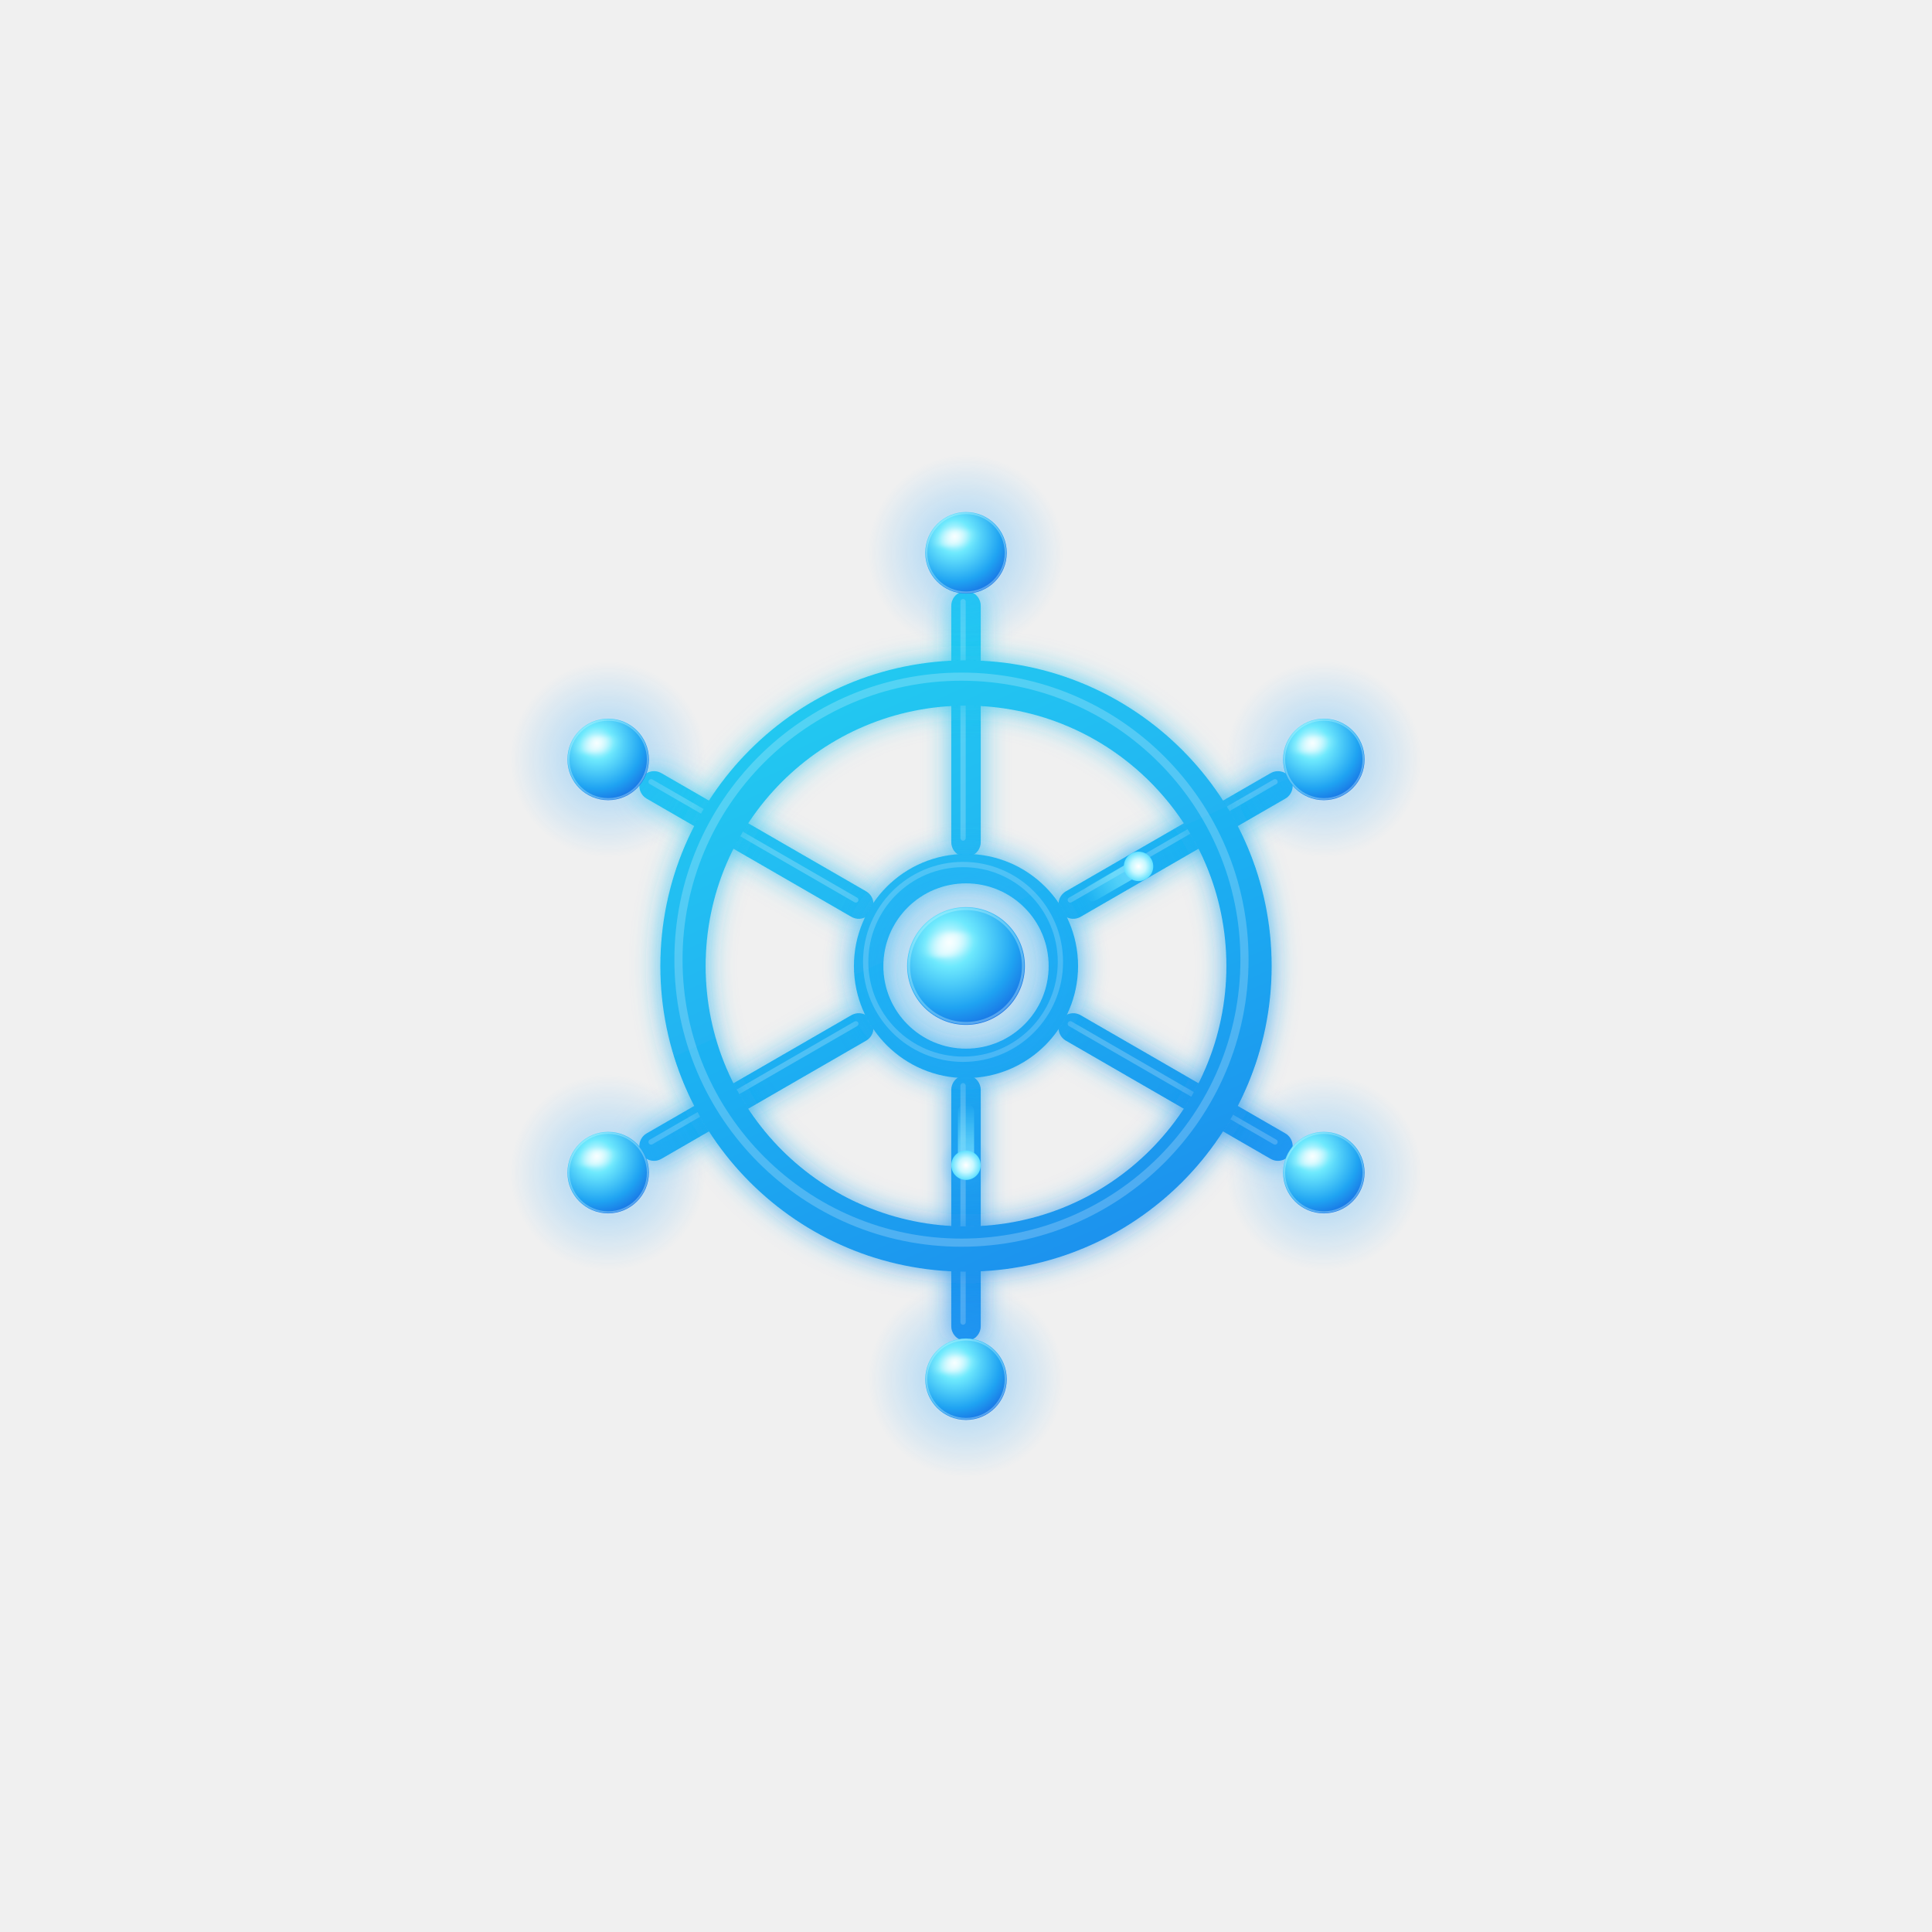
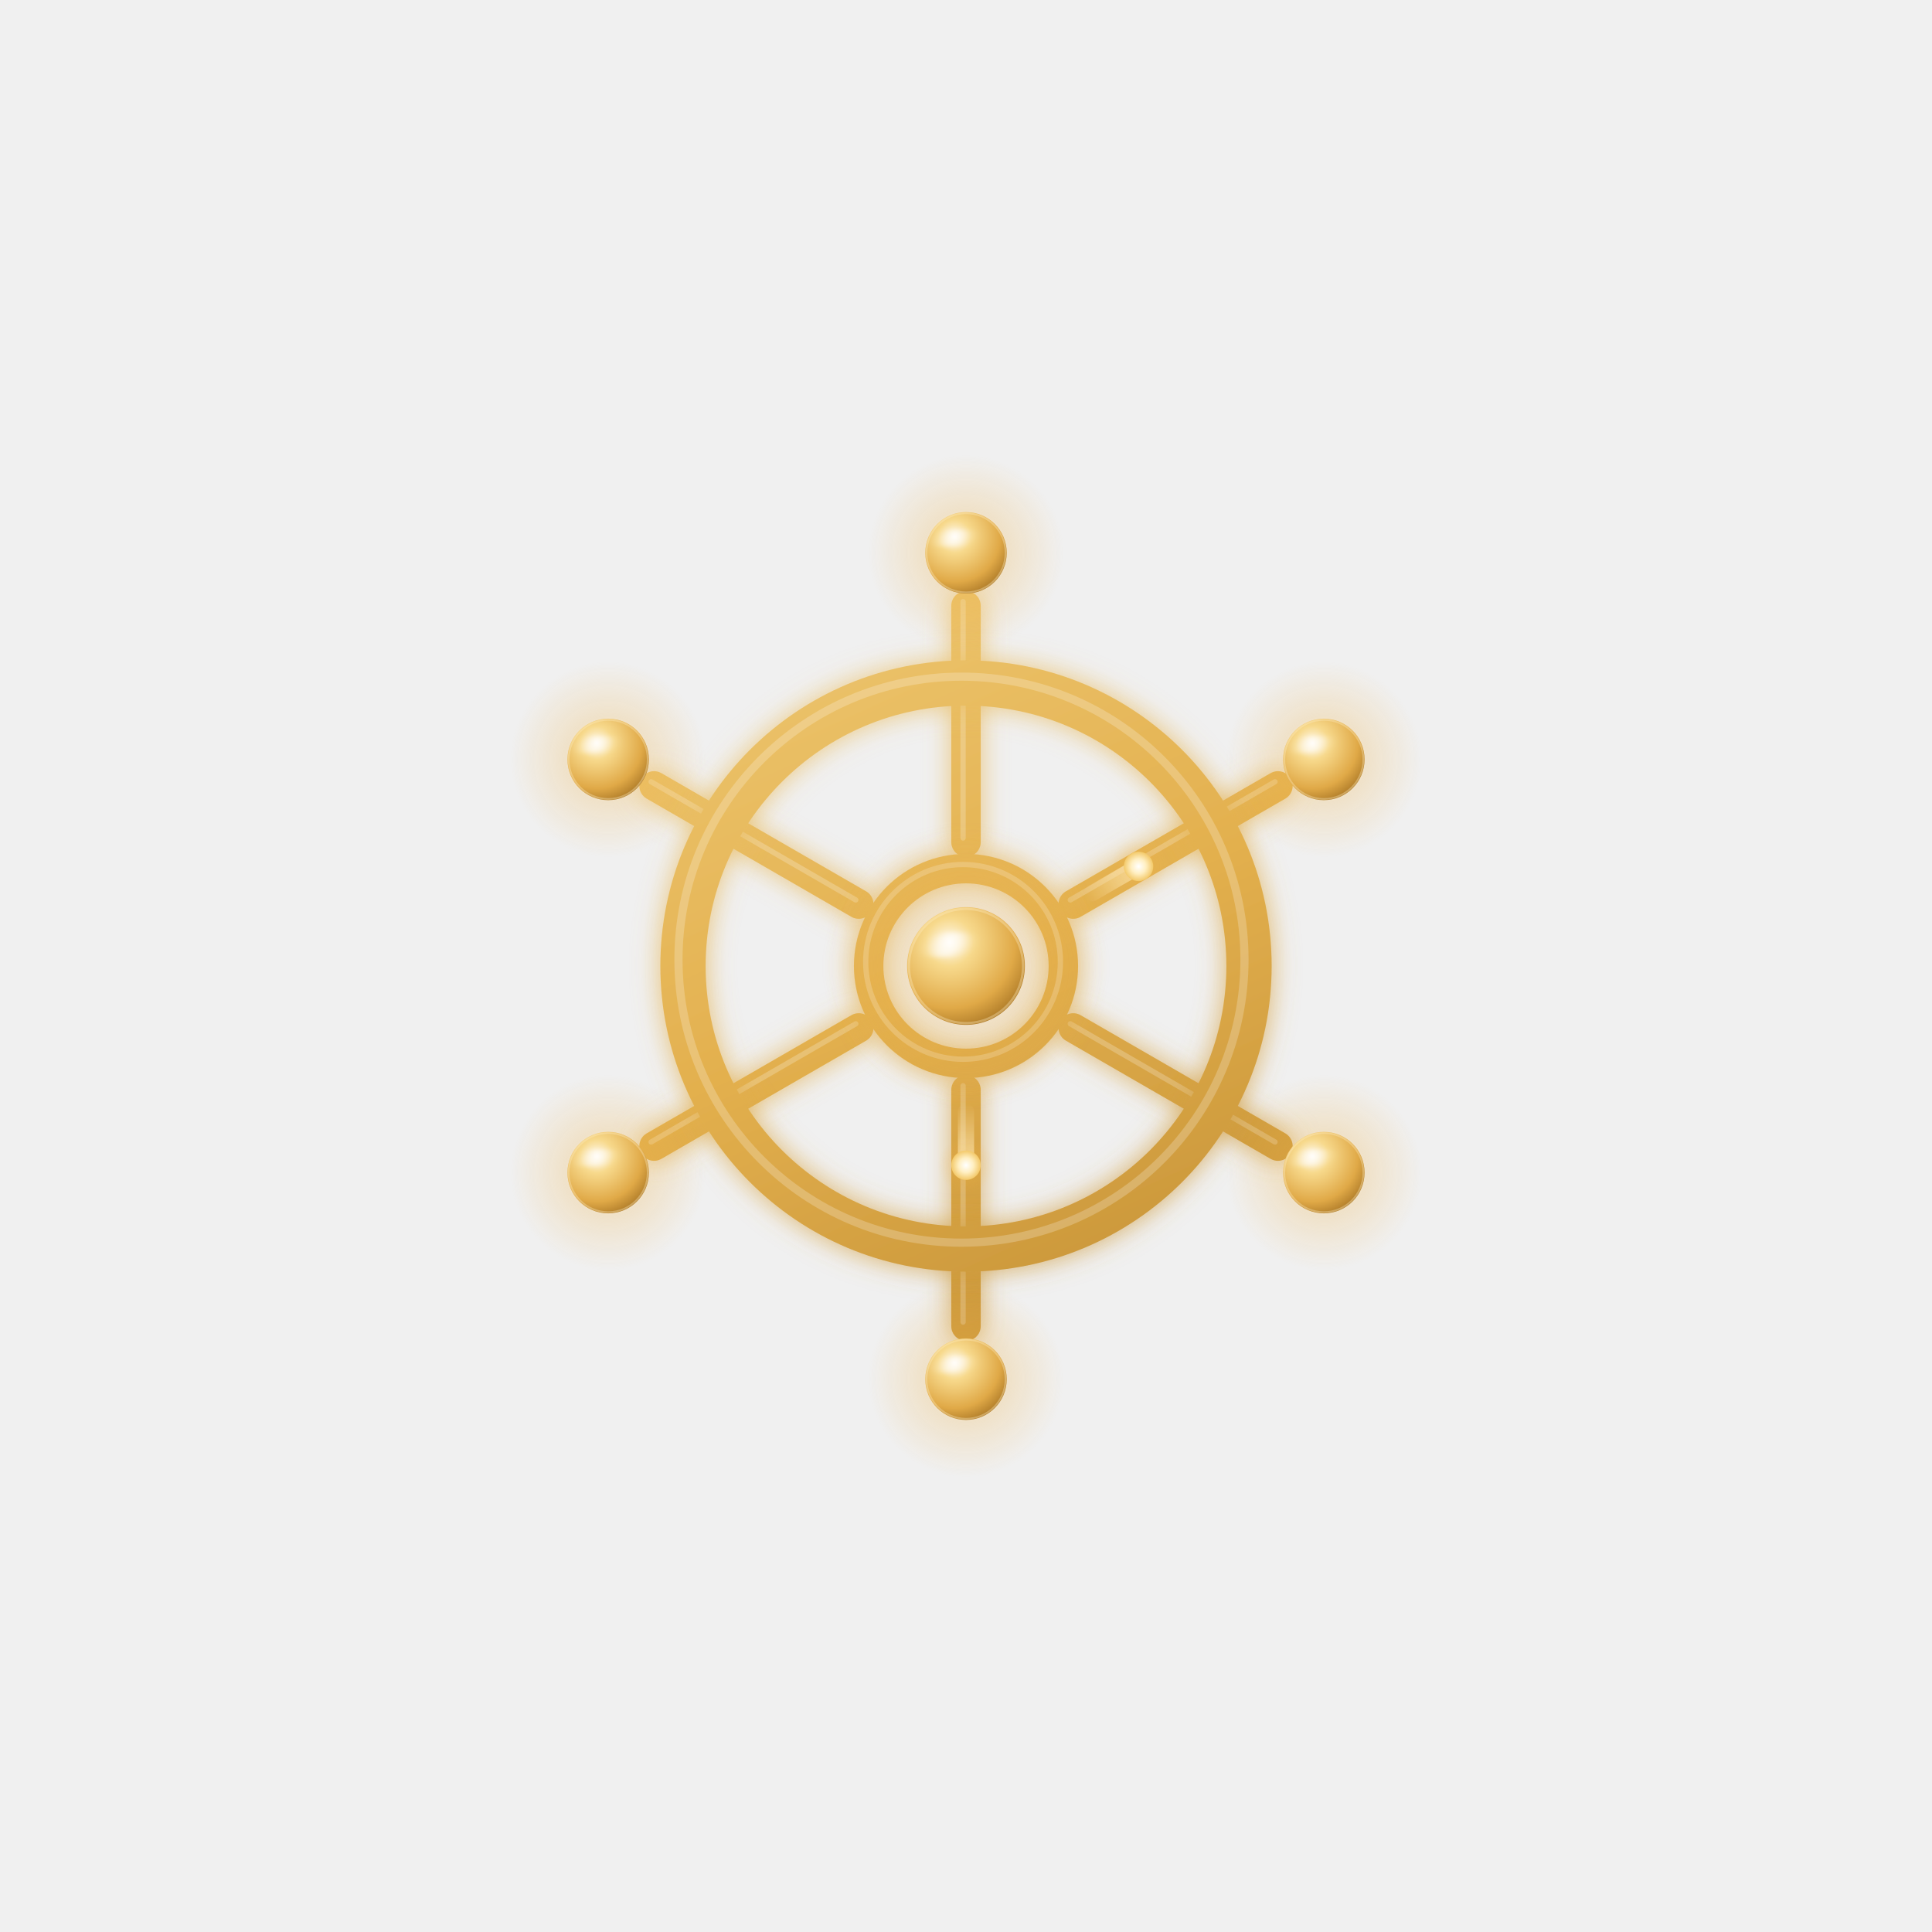
<svg xmlns="http://www.w3.org/2000/svg" viewBox="0 0 1024 1024" width="1024" height="1024">
  <defs>
    <linearGradient id="bg" x1="0" y1="0" x2="0" y2="1">
-       <stop offset="0" stop-color="#122c63" />
-       <stop offset="0.55" stop-color="#0a1a3f" />
-       <stop offset="1" stop-color="#040b1e" />
+       <stop offset="0" stop-color="#17293b" />
+       <stop offset="0.55" stop-color="#0d1a27" />
+       <stop offset="1" stop-color="#060d15" />
    </linearGradient>
    <radialGradient id="bgGlow" cx="0.5" cy="0.5" r="0.58">
-       <stop offset="0" stop-color="#1f62c4" stop-opacity="0.5" />
-       <stop offset="1" stop-color="#1f62c4" stop-opacity="0" />
+       <stop offset="0" stop-color="#c98b2e" stop-opacity="0.3" />
+       <stop offset="1" stop-color="#c98b2e" stop-opacity="0" />
    </radialGradient>
    <linearGradient id="sheen" x1="0" y1="0" x2="0" y2="1">
      <stop offset="0" stop-color="#ffffff" stop-opacity="0.13" />
      <stop offset="0.32" stop-color="#ffffff" stop-opacity="0" />
    </linearGradient>
    <linearGradient id="ink" gradientUnits="userSpaceOnUse" x1="330" y1="110" x2="694" y2="914">
-       <stop offset="0" stop-color="#2af3f0" />
-       <stop offset="0.5" stop-color="#1fb0f2" />
-       <stop offset="1" stop-color="#1c5fe6" />
+       <stop offset="0" stop-color="#f7dc92" />
+       <stop offset="0.5" stop-color="#e3b04e" />
+       <stop offset="1" stop-color="#a8741f" />
    </linearGradient>
    <linearGradient id="inkSmall" gradientUnits="userSpaceOnUse" x1="330" y1="110" x2="694" y2="914">
-       <stop offset="0" stop-color="#3cf4f2" />
-       <stop offset="0.5" stop-color="#25b6f5" />
-       <stop offset="1" stop-color="#2470f2" />
+       <stop offset="0" stop-color="#fbe4a6" />
+       <stop offset="0.5" stop-color="#ecbe5e" />
+       <stop offset="1" stop-color="#c18a30" />
    </linearGradient>
    <linearGradient id="trail" x1="0" y1="0" x2="1" y2="0">
-       <stop offset="0" stop-color="#7ff3ff" stop-opacity="0" />
-       <stop offset="1" stop-color="#9ff7ff" stop-opacity="0.8" />
+       <stop offset="0" stop-color="#ffe2a0" stop-opacity="0" />
+       <stop offset="1" stop-color="#fff0c8" stop-opacity="0.8" />
    </linearGradient>
    <radialGradient id="core" cx="0.36" cy="0.3" r="0.82">
-       <stop offset="0" stop-color="#ecfeff" />
-       <stop offset="0.25" stop-color="#6ee9fd" />
-       <stop offset="0.68" stop-color="#1fa3f2" />
-       <stop offset="1" stop-color="#1660df" />
+       <stop offset="0" stop-color="#fffaf0" />
+       <stop offset="0.25" stop-color="#f7d98c" />
+       <stop offset="0.68" stop-color="#e0a947" />
+       <stop offset="1" stop-color="#9c6a1d" />
    </radialGradient>
    <radialGradient id="halo">
-       <stop offset="0" stop-color="#3fdcff" stop-opacity="0.72" />
-       <stop offset="0.42" stop-color="#2aa8ff" stop-opacity="0.24" />
-       <stop offset="1" stop-color="#2aa8ff" stop-opacity="0" />
+       <stop offset="0" stop-color="#ffd57a" stop-opacity="0.72" />
+       <stop offset="0.42" stop-color="#f0b44a" stop-opacity="0.24" />
+       <stop offset="1" stop-color="#f0b44a" stop-opacity="0" />
    </radialGradient>
    <radialGradient id="spark">
      <stop offset="0" stop-color="#ffffff" />
-       <stop offset="0.5" stop-color="#c8f8ff" />
-       <stop offset="1" stop-color="#5fe0ff" />
+       <stop offset="0.5" stop-color="#ffefc2" />
+       <stop offset="1" stop-color="#f3c96a" />
    </radialGradient>
    <filter id="glow" x="-25%" y="-25%" width="150%" height="150%">
      <feGaussianBlur stdDeviation="7" result="b" />
      <feColorMatrix in="b" type="matrix" values="1 0 0 0 0  0 1 0 0 0  0 0 1 0 0  0 0 0 0.8 0" result="g" />
      <feMerge>
        <feMergeNode in="g" />
        <feMergeNode in="SourceGraphic" />
      </feMerge>
    </filter>
    <filter id="blur3" x="-50%" y="-50%" width="200%" height="200%">
      <feGaussianBlur stdDeviation="3" />
    </filter>
    <filter id="drop" x="-20%" y="-20%" width="140%" height="150%">
      <feDropShadow dx="0" dy="14" stdDeviation="16" flood-color="#000" flood-opacity="0.38" />
    </filter>
  </defs>
  <path d="M512 446.36L512 321.08M568.846 479.18L677.342 416.54M568.846 544.82L677.342 607.46M512 577.64L512 702.92M455.154 544.82L346.658 607.46M455.154 479.18L346.658 416.54" fill="none" stroke="url(#ink)" stroke-width="15.6" stroke-linecap="round" filter="url(#glow)" />
  <path d="M512 446.36L512 321.08M568.846 479.18L677.342 416.54M568.846 544.82L677.342 607.46M512 577.64L512 702.92M455.154 544.82L346.658 607.46M455.154 479.18L346.658 416.54" fill="none" stroke="#fff" stroke-opacity="0.22" stroke-width="2.808" stroke-linecap="round" transform="translate(-1.56 -2.184)" />
  <path d="M362 512a150 150 0 1 0 300 0a150 150 0 1 0 -300 0" fill="none" stroke="url(#ink)" stroke-width="24" stroke-linecap="round" filter="url(#glow)" />
  <path d="M362 512a150 150 0 1 0 300 0a150 150 0 1 0 -300 0" fill="none" stroke="#fff" stroke-opacity="0.22" stroke-width="4.32" stroke-linecap="round" transform="translate(-2.4 -3.36)" />
  <path d="M460.4 512a51.6 51.6 0 1 0 103.2 0a51.6 51.6 0 1 0 -103.2 0" fill="none" stroke="url(#ink)" stroke-width="15.6" stroke-linecap="round" filter="url(#glow)" />
  <path d="M460.4 512a51.6 51.6 0 1 0 103.2 0a51.6 51.6 0 1 0 -103.2 0" fill="none" stroke="#fff" stroke-opacity="0.22" stroke-width="2.808" stroke-linecap="round" transform="translate(-1.56 -2.184)" />
  <circle cx="512" cy="293" r="51.84" fill="url(#halo)" />
  <circle cx="512" cy="293" r="21.6" fill="url(#core)" />
-   <circle cx="512" cy="293" r="20.952" fill="none" stroke="#c8f8ff" stroke-opacity="0.35" stroke-width="0.9" />
+   <circle cx="512" cy="293" r="20.952" fill="none" stroke="#ffefc2" stroke-opacity="0.35" stroke-width="0.9" />
  <ellipse cx="505.52" cy="285.224" rx="6.48" ry="4.104" fill="#fff" fill-opacity="0.7" filter="url(#blur3)" transform="rotate(-30 505.52 285.224)" />
  <circle cx="701.66" cy="402.5" r="51.84" fill="url(#halo)" />
  <circle cx="701.66" cy="402.5" r="21.6" fill="url(#core)" />
-   <circle cx="701.66" cy="402.5" r="20.952" fill="none" stroke="#c8f8ff" stroke-opacity="0.35" stroke-width="0.9" />
+   <circle cx="701.66" cy="402.5" r="20.952" fill="none" stroke="#ffefc2" stroke-opacity="0.35" stroke-width="0.9" />
  <ellipse cx="695.18" cy="394.724" rx="6.48" ry="4.104" fill="#fff" fill-opacity="0.7" filter="url(#blur3)" transform="rotate(-30 695.18 394.724)" />
  <circle cx="701.66" cy="621.5" r="51.84" fill="url(#halo)" />
  <circle cx="701.66" cy="621.5" r="21.6" fill="url(#core)" />
-   <circle cx="701.66" cy="621.5" r="20.952" fill="none" stroke="#c8f8ff" stroke-opacity="0.35" stroke-width="0.9" />
+   <circle cx="701.66" cy="621.5" r="20.952" fill="none" stroke="#ffefc2" stroke-opacity="0.35" stroke-width="0.9" />
  <ellipse cx="695.18" cy="613.724" rx="6.48" ry="4.104" fill="#fff" fill-opacity="0.7" filter="url(#blur3)" transform="rotate(-30 695.18 613.724)" />
  <circle cx="512" cy="731" r="51.84" fill="url(#halo)" />
  <circle cx="512" cy="731" r="21.6" fill="url(#core)" />
-   <circle cx="512" cy="731" r="20.952" fill="none" stroke="#c8f8ff" stroke-opacity="0.35" stroke-width="0.9" />
+   <circle cx="512" cy="731" r="20.952" fill="none" stroke="#ffefc2" stroke-opacity="0.35" stroke-width="0.9" />
  <ellipse cx="505.52" cy="723.224" rx="6.48" ry="4.104" fill="#fff" fill-opacity="0.7" filter="url(#blur3)" transform="rotate(-30 505.52 723.224)" />
  <circle cx="322.34" cy="621.5" r="51.84" fill="url(#halo)" />
  <circle cx="322.34" cy="621.5" r="21.6" fill="url(#core)" />
-   <circle cx="322.34" cy="621.5" r="20.952" fill="none" stroke="#c8f8ff" stroke-opacity="0.35" stroke-width="0.9" />
+   <circle cx="322.34" cy="621.5" r="20.952" fill="none" stroke="#ffefc2" stroke-opacity="0.35" stroke-width="0.9" />
  <ellipse cx="315.86" cy="613.724" rx="6.48" ry="4.104" fill="#fff" fill-opacity="0.7" filter="url(#blur3)" transform="rotate(-30 315.86 613.724)" />
  <circle cx="322.34" cy="402.5" r="51.84" fill="url(#halo)" />
  <circle cx="322.34" cy="402.5" r="21.6" fill="url(#core)" />
-   <circle cx="322.34" cy="402.5" r="20.952" fill="none" stroke="#c8f8ff" stroke-opacity="0.35" stroke-width="0.9" />
+   <circle cx="322.34" cy="402.5" r="20.952" fill="none" stroke="#ffefc2" stroke-opacity="0.35" stroke-width="0.9" />
  <ellipse cx="315.86" cy="394.724" rx="6.48" ry="4.104" fill="#fff" fill-opacity="0.7" filter="url(#blur3)" transform="rotate(-30 315.86 394.724)" />
  <circle cx="512" cy="512" r="74.88" fill="url(#halo)" />
  <circle cx="512" cy="512" r="31.2" fill="url(#core)" />
-   <circle cx="512" cy="512" r="30.264" fill="none" stroke="#c8f8ff" stroke-opacity="0.35" stroke-width="1.248" />
+   <circle cx="512" cy="512" r="30.264" fill="none" stroke="#ffefc2" stroke-opacity="0.35" stroke-width="1.248" />
  <ellipse cx="502.64" cy="500.768" rx="9.36" ry="5.928" fill="#fff" fill-opacity="0.7" filter="url(#blur3)" transform="rotate(-30 502.64 500.768)" />
  <g transform="rotate(-30 603.452 459.2)" opacity="0.95">
    <rect x="570.692" y="454.91" width="32.76" height="8.58" rx="4.29" fill="url(#trail)" />
  </g>
  <circle cx="603.452" cy="459.2" r="14.82" fill="url(#halo)" opacity="0.8" />
  <circle cx="603.452" cy="459.2" r="7.8" fill="url(#spark)" />
  <g transform="rotate(90 512 617.6)" opacity="0.95">
    <rect x="479.24" y="613.31" width="32.76" height="8.58" rx="4.29" fill="url(#trail)" />
  </g>
  <circle cx="512" cy="617.6" r="14.82" fill="url(#halo)" opacity="0.8" />
  <circle cx="512" cy="617.6" r="7.8" fill="url(#spark)" />
</svg>
